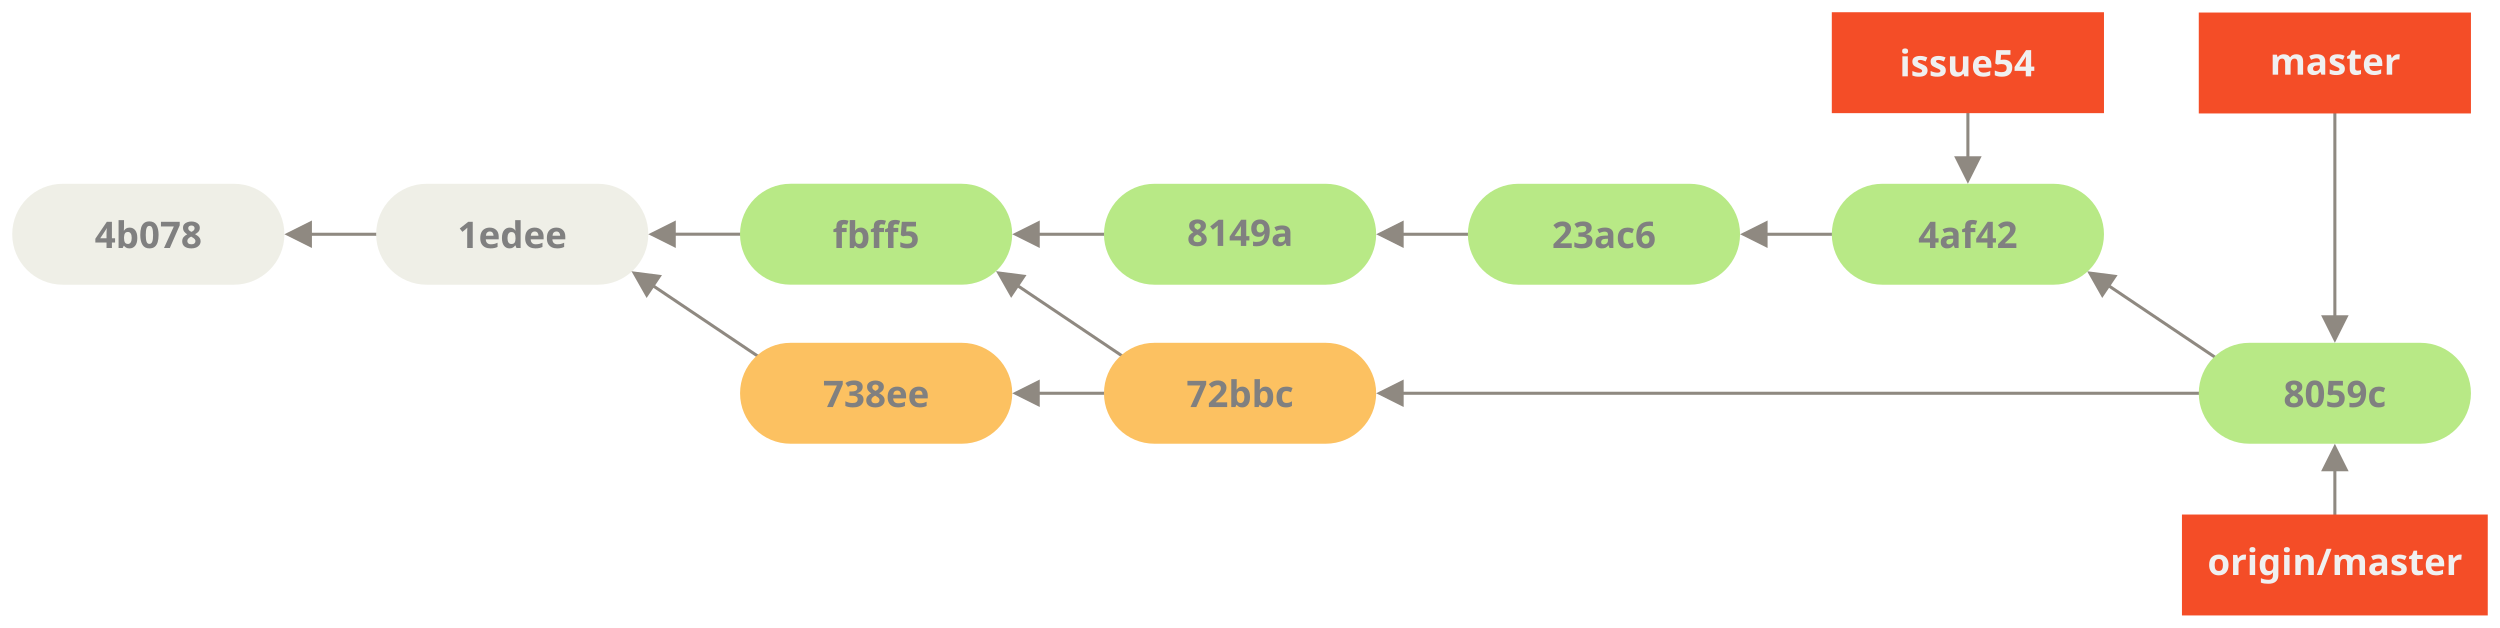
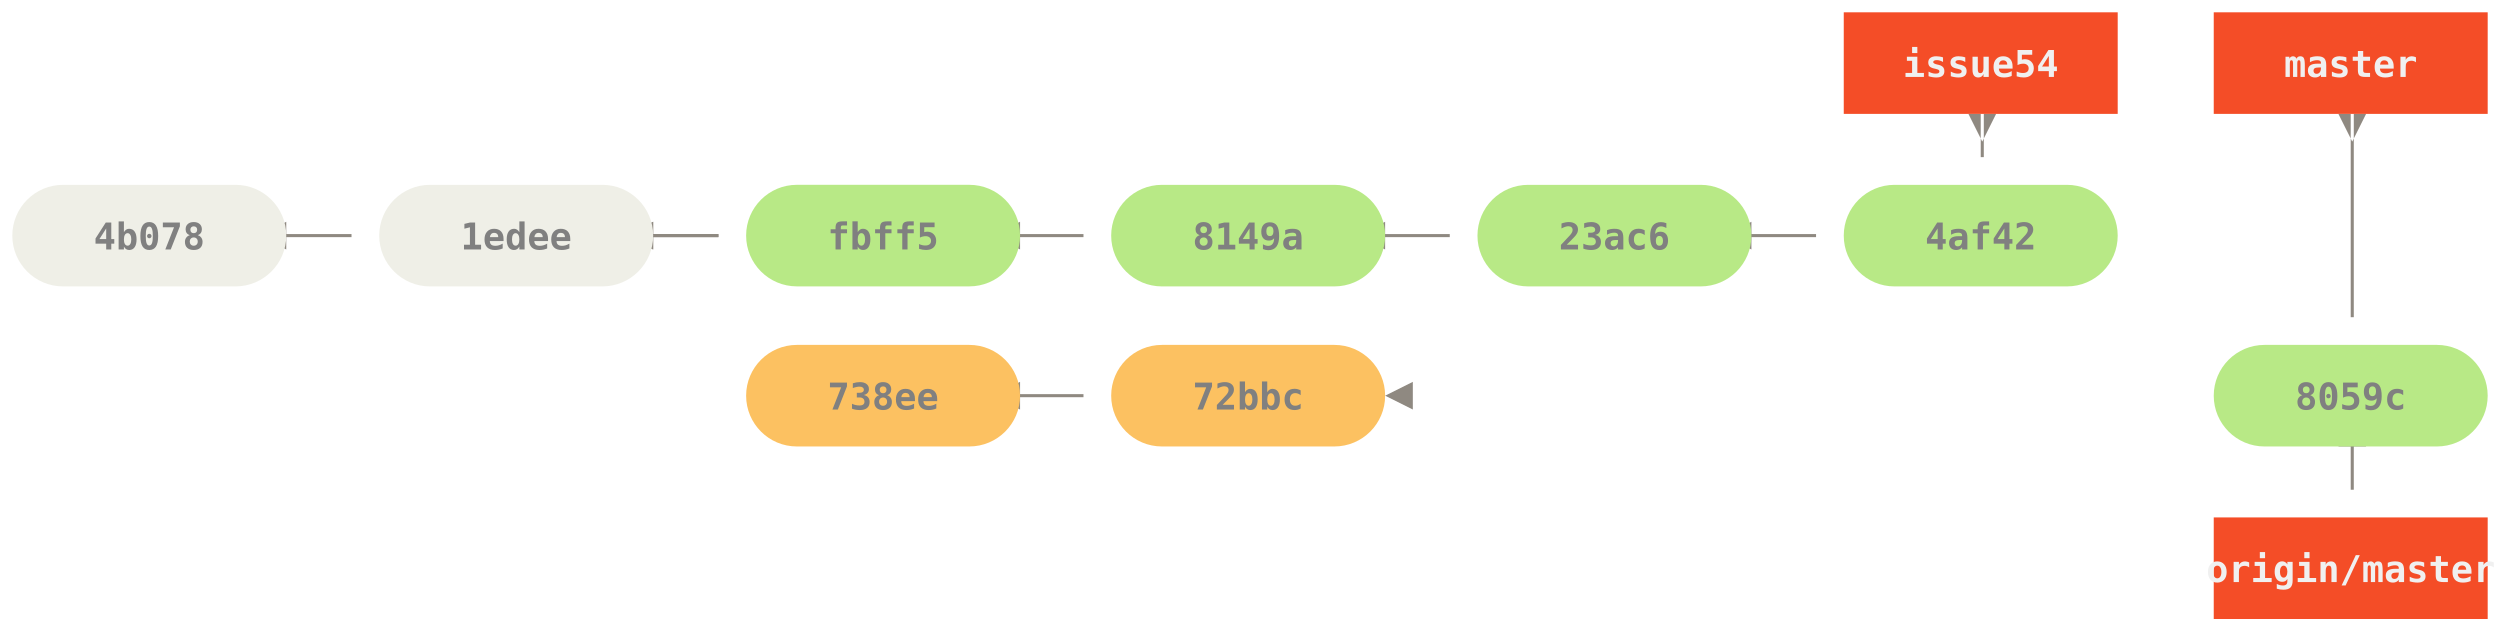
- <svg xmlns="http://www.w3.org/2000/svg" id="svg21946" version="1.1" viewBox="0 0 817.5 205.25">
-   <g id="g22236" transform="translate(-2,-5.9)">
-     <g id="brown" transform="translate(6,66)" style="fill-rule:evenodd;fill:none">
-       <rect id="Rectangle-1" width="89" height="33" rx="16.5" ry="16.5" style="fill-rule:evenodd;fill:#efefe7" />
-       <text id="C6" font-size="12px" font-weight="700" style="fill:#979797;font-family:'Source Code Pro';font-size:12px;font-weight:700;text-anchor:middle">
-         <tspan id="tspan21832" x="44.5" y="21" style="fill:gray">4b078</tspan>
-       </text>
-     </g>
-     <g id="Line-+-brown-2" transform="translate(95,66)" style="fill-rule:evenodd;fill:none">
-       <path id="Line" d="m9 16h45v1h-45v4l-9-4.5 9-4.5z" style="fill-rule:nonzero;fill:#8f8981" />
-       <g id="g21843" transform="translate(30)">
-         <rect id="rect21837" width="89" height="33" rx="16.5" ry="16.5" style="fill-rule:evenodd;fill:#efefe7" />
-         <text id="text21841" font-size="12px" font-weight="700" style="fill:#979797;font-family:'Source Code Pro';font-size:12px;font-weight:700;text-anchor:middle">
-           <tspan id="tspan21839" x="44.5" y="21" style="fill:gray">1edee</tspan>
-         </text>
-       </g>
-     </g>
-     <g id="Line-+-brown-3" transform="translate(213.98 65.991)" style="fill-rule:evenodd;fill:none">
-       <path id="path21846" d="m9 16h45v1h-45v4l-9-4.5 9-4.5z" style="fill-rule:nonzero;fill:#8f8981" />
-       <g id="jessica" transform="translate(30)">
-         <rect id="rect21848" width="89" height="33" rx="16.5" ry="16.5" style="fill-rule:evenodd;fill:#b8e986" />
-         <text id="C3'" font-size="12px" font-weight="700" style="fill:#979797;font-family:'Source Code Pro';font-size:12px;font-weight:700;text-anchor:middle">
-           <tspan id="tspan21850" x="44.5" y="21" style="fill:gray">fbff5</tspan>
-         </text>
-       </g>
-     </g>
-     <g id="g22162">
-       <path id="path21855" transform="translate(208.4 94.365)" d="m7.833 4.828 51.361 34.536-.558.83-51.361-34.536-2.232 3.319-4.958-8.756 9.98 1.288z" style="fill:#8f8981" />
-       <g id="john" transform="translate(244,118)" style="fill-rule:evenodd;fill:none">
-         <rect id="rect21857" width="89" height="33" rx="16.5" ry="16.5" style="fill-rule:evenodd;fill:#fcc161" />
-         <text id="text21861" font-size="12px" font-weight="700" style="fill:#979797;font-family:'Source Code Pro';font-size:12px;font-weight:700;text-anchor:middle">
-           <tspan id="tspan21859" x="44.5" y="21" style="fill:gray">738ee</tspan>
-         </text>
-       </g>
-     </g>
-     <g id="g22148">
-       <path id="Line-4" transform="translate(-.39392 -.66408)" d="m335.83 99.828 51.361 34.536-.558.83-51.361-34.536-2.232 3.319-4.958-8.756 9.98 1.288z" style="fill:#8f8981" />
-       <path id="Line-5" d="m342 134h45v1h-45v4l-9-4.5 9-4.5z" style="fill:#8f8981" />
-       <g id="g21873" transform="translate(363,118)" style="fill-rule:evenodd;fill:none">
-         <rect id="rect21867" width="89" height="33" rx="16.5" ry="16.5" style="fill-rule:evenodd;fill:#fcc161" />
-         <text id="text21871" font-size="12px" font-weight="700" style="fill:#979797;font-family:'Source Code Pro';font-size:12px;font-weight:700;text-anchor:middle">
-           <tspan id="tspan21869" x="44.5" y="21" style="fill:gray">72bbc</tspan>
-         </text>
-       </g>
-     </g>
-     <g id="g22133">
-       <path id="Line-7" transform="translate(-1.6099 -.63484)" d="m693.83 99.828 51.361 34.536-.558.83-51.361-34.536-2.232 3.319-4.958-8.756 9.98 1.288z" style="fill:#8f8981" />
-       <path id="Line-6" d="m461 134h284v1h-284v4l-9-4.5 9-4.5z" style="fill:#8f8981" />
-       <g id="g21883" transform="translate(721,118)" style="fill-rule:evenodd;fill:none">
-         <rect id="rect21877" width="89" height="33" rx="16.5" ry="16.5" style="fill-rule:evenodd;fill:#b8e986" />
-         <text id="text21881" font-size="12px" font-weight="700" style="fill:#979797;font-family:'Source Code Pro';font-size:12px;font-weight:700;text-anchor:middle">
-           <tspan id="tspan21879" x="44.5" y="21" style="fill:gray">8059c</tspan>
-         </text>
-       </g>
-     </g>
-     <g id="g22155">
-       <path id="path21885" transform="translate(333,66)" d="m9 16h45v1h-45v4l-9-4.5 9-4.5z" style="fill:#8f8981" />
-       <g id="g22038">
-         <rect id="rect21887" transform="translate(363,66)" width="89" height="33" rx="16.5" ry="16.5" style="fill-rule:evenodd;fill:#b8e986" />
-         <text id="text21891" transform="translate(363.02 65.31)" font-size="12px" font-weight="700" style="fill-rule:evenodd;fill:#979797;font-family:'Source Code Pro';font-size:12px;font-weight:700;text-anchor:middle">
-           <tspan id="tspan21889" x="44.5" y="21" style="fill:gray">8149a</tspan>
-         </text>
-       </g>
-     </g>
-     <g id="Line-+-brown-5" transform="translate(452,66)" style="fill-rule:evenodd;fill:none">
-       <path id="path21896" d="m9 16h45v1h-45v4l-9-4.5 9-4.5z" style="fill-rule:nonzero;fill:#8f8981" />
-       <g id="g21904" transform="translate(30)">
-         <rect id="rect21898" width="89" height="33" rx="16.5" ry="16.5" style="fill-rule:evenodd;fill:#b8e986" />
-         <text id="text21902" font-size="12px" font-weight="700" style="fill:#979797;font-family:'Source Code Pro';font-size:12px;font-weight:700;text-anchor:middle">
-           <tspan id="tspan21900" x="44.5" y="21" style="fill:gray">23ac6</tspan>
-         </text>
-       </g>
-     </g>
-     <g id="g22140">
-       <path id="Line-3" d="m580 82h45v1h-45v4l-9-4.5 9-4.5z" style="fill:#8f8981" />
-       <g id="g21914" transform="translate(601,66)" style="fill-rule:evenodd;fill:none">
-         <rect id="rect21908" width="89" height="33" rx="16.5" ry="16.5" style="fill-rule:evenodd;fill:#b8e986" />
-         <text id="text21912" font-size="12px" font-weight="700" style="fill:#979797;font-family:'Source Code Pro';font-size:12px;font-weight:700;text-anchor:middle">
-           <tspan id="tspan21910" x="44.5" y="21" style="fill:gray">4af42</tspan>
-         </text>
-       </g>
-     </g>
-     <g id="g22111">
-       <path id="Line-2" transform="translate(708,151)" d="m58 9v23h-1v-23h-4l4.5-9 4.5 9z" style="fill:#8f8981" />
-       <g id="g22104" transform="translate(-.47234 -.6)">
-         <rect id="Rectangle-2" transform="matrix(.86207 0 0 .86842 715.97 174.75)" width="116" height="38" style="fill-rule:evenodd;fill:#f44d27" />
-         <text id="master" transform="translate(708,173)" font-size="12px" font-weight="700" style="fill-rule:evenodd;fill:#979797;font-family:'Source Code Pro';font-size:12px;font-weight:700;text-anchor:middle">
-           <tspan id="tspan21918" x="58" y="21.515" style="fill:#f0f0f0">origin/master</tspan>
-         </text>
-       </g>
-     </g>
-     <g id="g22125">
-       <path id="path21923" transform="translate(708,6)" d="m57 103v-95h1v95h4l-4.5 9-4.5-9z" style="fill:#8f8981" />
-       <g id="g22118">
-         <rect id="rect21925" transform="matrix(.76724 0 0 .86842 721 10)" width="116" height="38" style="fill-rule:evenodd;fill:#f44d27" />
-         <text id="text21929" transform="translate(707.6 8.8008)" font-size="12px" font-weight="700" style="fill-rule:evenodd;fill:#979797;font-family:'Source Code Pro';font-size:12px;font-weight:700;text-anchor:middle">
-           <tspan id="tspan21927" x="58" y="21.515" style="fill:#f0f0f0">master</tspan>
-         </text>
-       </g>
-     </g>
-     <g id="g22075">
-       <path id="path21934" transform="translate(588,5)" d="m57 52v-43h1v43h4l-4.5 9-4.5-9z" style="fill:#8f8981" />
-       <g id="g22068" transform="translate(13)">
-         <rect id="rect21936" transform="matrix(.76724 0 0 .86842 588 9.9)" width="116" height="38" style="fill-rule:evenodd;fill:#f44d27" />
-         <text id="text21940" transform="translate(574.28 9.3428)" font-size="12px" font-weight="700" style="fill-rule:evenodd;fill:#979797;font-family:'Source Code Pro';font-size:12px;font-weight:700;text-anchor:middle">
-           <tspan id="tspan21938" x="58" y="21.515" style="fill:#f0f0f0">issue54</tspan>
-         </text>
-       </g>
-     </g>
+ <svg xmlns="http://www.w3.org/2000/svg" version="1.1" width="1624.4" height="410.2" viewBox="0 0 812.2 205.1">
+   <path d="m93 76.05h21.2v1h-21.2v4l-9-4.5 9-4.5z" fill="#8f8981" />
+   <path d="m212.2 76.05h21.2v1h-21.2v4l-9-4.5 9-4.5z" fill="#8f8981" />
+   <path d="m212.2 76.05h21.2v1h-21.2v4l-9-4.5 9-4.5z" fill="#8f8981" />
+   <path d="m331.4 128.05h20.6v1h-20.6v4l-9-4.5 9-4.5z" fill="#8f8981" />
+   <path d="m331.4 76.04h20.6v1h-20.6v4l-9-4.5 9-4.5z" fill="#8f8981" />
+   <path d="m450 76.05h21v1h-21v4l-9-4.5 9-4.5z" fill="#8f8981" />
+   <path d="m569 76.05h21v1h-21v4l-9-4.5 9-4.5z" fill="#8f8981" />
+   <path d="M719.2 128.55 L459 128.55 L459 124.05 L450 128.55 L459 133.05 L459 128.55 Z" fill="#8f8981" />
+   <path d="m763.7 37v66.05h1v-66.05h4l-4.5 9-4.5-9z" fill="#8f8981" />
+   <path d="m763.7 145.05v14.05h1v-14.05h4l-4.5-9-4.5 9z" fill="#8f8981" />
+   <path d="m643.5 37v14.05h1v-14.05h4l-4.5 9-4.5-9z" fill="#8f8981" />
+   <g>
+     <rect x="4" y="60.05" width="89" height="33" rx="16.5" ry="16.5" fill="#efefe7" />
+     <text font-size="12px" font-weight="700" font-family="'JetBrains Mono', 'Source Code Pro', monospace" text-anchor="middle">
+       <tspan x="48.5" y="81.05" fill="gray">4b078</tspan>
+     </text>
+   </g>
+   <g>
+     <rect x="123.2" y="60.05" width="89" height="33" rx="16.5" ry="16.5" fill="#efefe7" />
+     <text font-size="12px" font-weight="700" font-family="'JetBrains Mono', 'Source Code Pro', monospace" text-anchor="middle">
+       <tspan x="167.7" y="81.05" fill="gray">1edee</tspan>
+     </text>
+   </g>
+   <g>
+     <rect x="242.4" y="60.04" width="89" height="33" rx="16.5" ry="16.5" fill="#b8e986" />
+     <text font-size="12px" font-weight="700" font-family="'JetBrains Mono', 'Source Code Pro', monospace" text-anchor="middle">
+       <tspan x="286.9" y="81.04" fill="gray">fbff5</tspan>
+     </text>
+   </g>
+   <g>
+     <rect x="242.4" y="112.05" width="89" height="33" rx="16.5" ry="16.5" fill="#fcc161" />
+     <text font-size="12px" font-weight="700" font-family="'JetBrains Mono', 'Source Code Pro', monospace" text-anchor="middle">
+       <tspan x="286.9" y="133.05" fill="gray">738ee</tspan>
+     </text>
+   </g>
+   <g>
+     <rect x="361" y="112.05" width="89" height="33" rx="16.5" ry="16.5" fill="#fcc161" />
+     <text font-size="12px" font-weight="700" font-family="'JetBrains Mono', 'Source Code Pro', monospace" text-anchor="middle">
+       <tspan x="405.5" y="133.05" fill="gray">72bbc</tspan>
+     </text>
+   </g>
+   <g>
+     <rect x="719.2" y="112.05" width="89" height="33" rx="16.5" ry="16.5" fill="#b8e986" />
+     <text font-size="12px" font-weight="700" font-family="'JetBrains Mono', 'Source Code Pro', monospace" text-anchor="middle">
+       <tspan x="763.7" y="133.05" fill="gray">8059c</tspan>
+     </text>
+   </g>
+   <g>
+     <rect x="361" y="60.05" width="89" height="33" rx="16.5" ry="16.5" fill="#b8e986" />
+     <text font-size="12px" font-weight="700" font-family="'JetBrains Mono', 'Source Code Pro', monospace" text-anchor="middle">
+       <tspan x="405.5" y="81.05" fill="gray">8149a</tspan>
+     </text>
+   </g>
+   <g>
+     <rect x="480" y="60.05" width="89" height="33" rx="16.5" ry="16.5" fill="#b8e986" />
+     <text font-size="12px" font-weight="700" font-family="'JetBrains Mono', 'Source Code Pro', monospace" text-anchor="middle">
+       <tspan x="524.5" y="81.05" fill="gray">23ac6</tspan>
+     </text>
+   </g>
+   <g>
+     <rect x="599" y="60.05" width="89" height="33" rx="16.5" ry="16.5" fill="#b8e986" />
+     <text font-size="12px" font-weight="700" font-family="'JetBrains Mono', 'Source Code Pro', monospace" text-anchor="middle">
+       <tspan x="643.5" y="81.05" fill="gray">4af42</tspan>
+     </text>
+   </g>
+   <g>
+     <rect x="719.2" y="168.1" width="89" height="33" fill="#f44d27" />
+     <text font-size="12px" font-weight="700" font-family="'JetBrains Mono', 'Source Code Pro', monospace" text-anchor="middle">
+       <tspan x="763.7" y="189.1" fill="#f0f0f0">origin/master</tspan>
+     </text>
+   </g>
+   <g>
+     <rect x="719.2" y="4" width="89" height="33" fill="#f44d27" />
+     <text font-size="12px" font-weight="700" font-family="'JetBrains Mono', 'Source Code Pro', monospace" text-anchor="middle">
+       <tspan x="763.7" y="25" fill="#f0f0f0">master</tspan>
+     </text>
+   </g>
+   <g>
+     <rect x="599" y="4" width="89" height="33" fill="#f44d27" />
+     <text font-size="12px" font-weight="700" font-family="'JetBrains Mono', 'Source Code Pro', monospace" text-anchor="middle">
+       <tspan x="643.5" y="25" fill="#f0f0f0">issue54</tspan>
+     </text>
  </g>
</svg>
